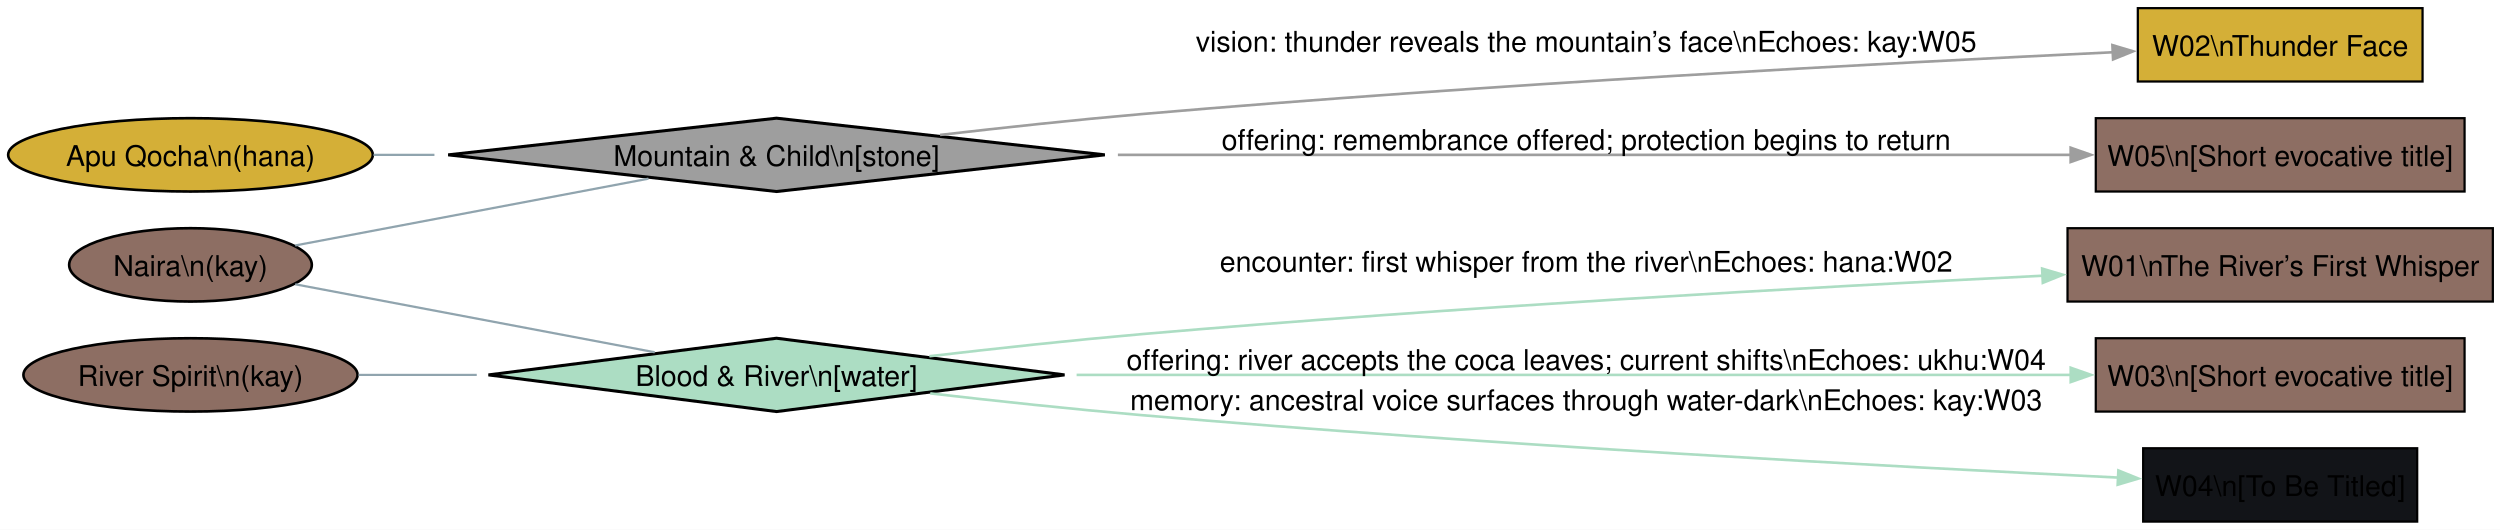
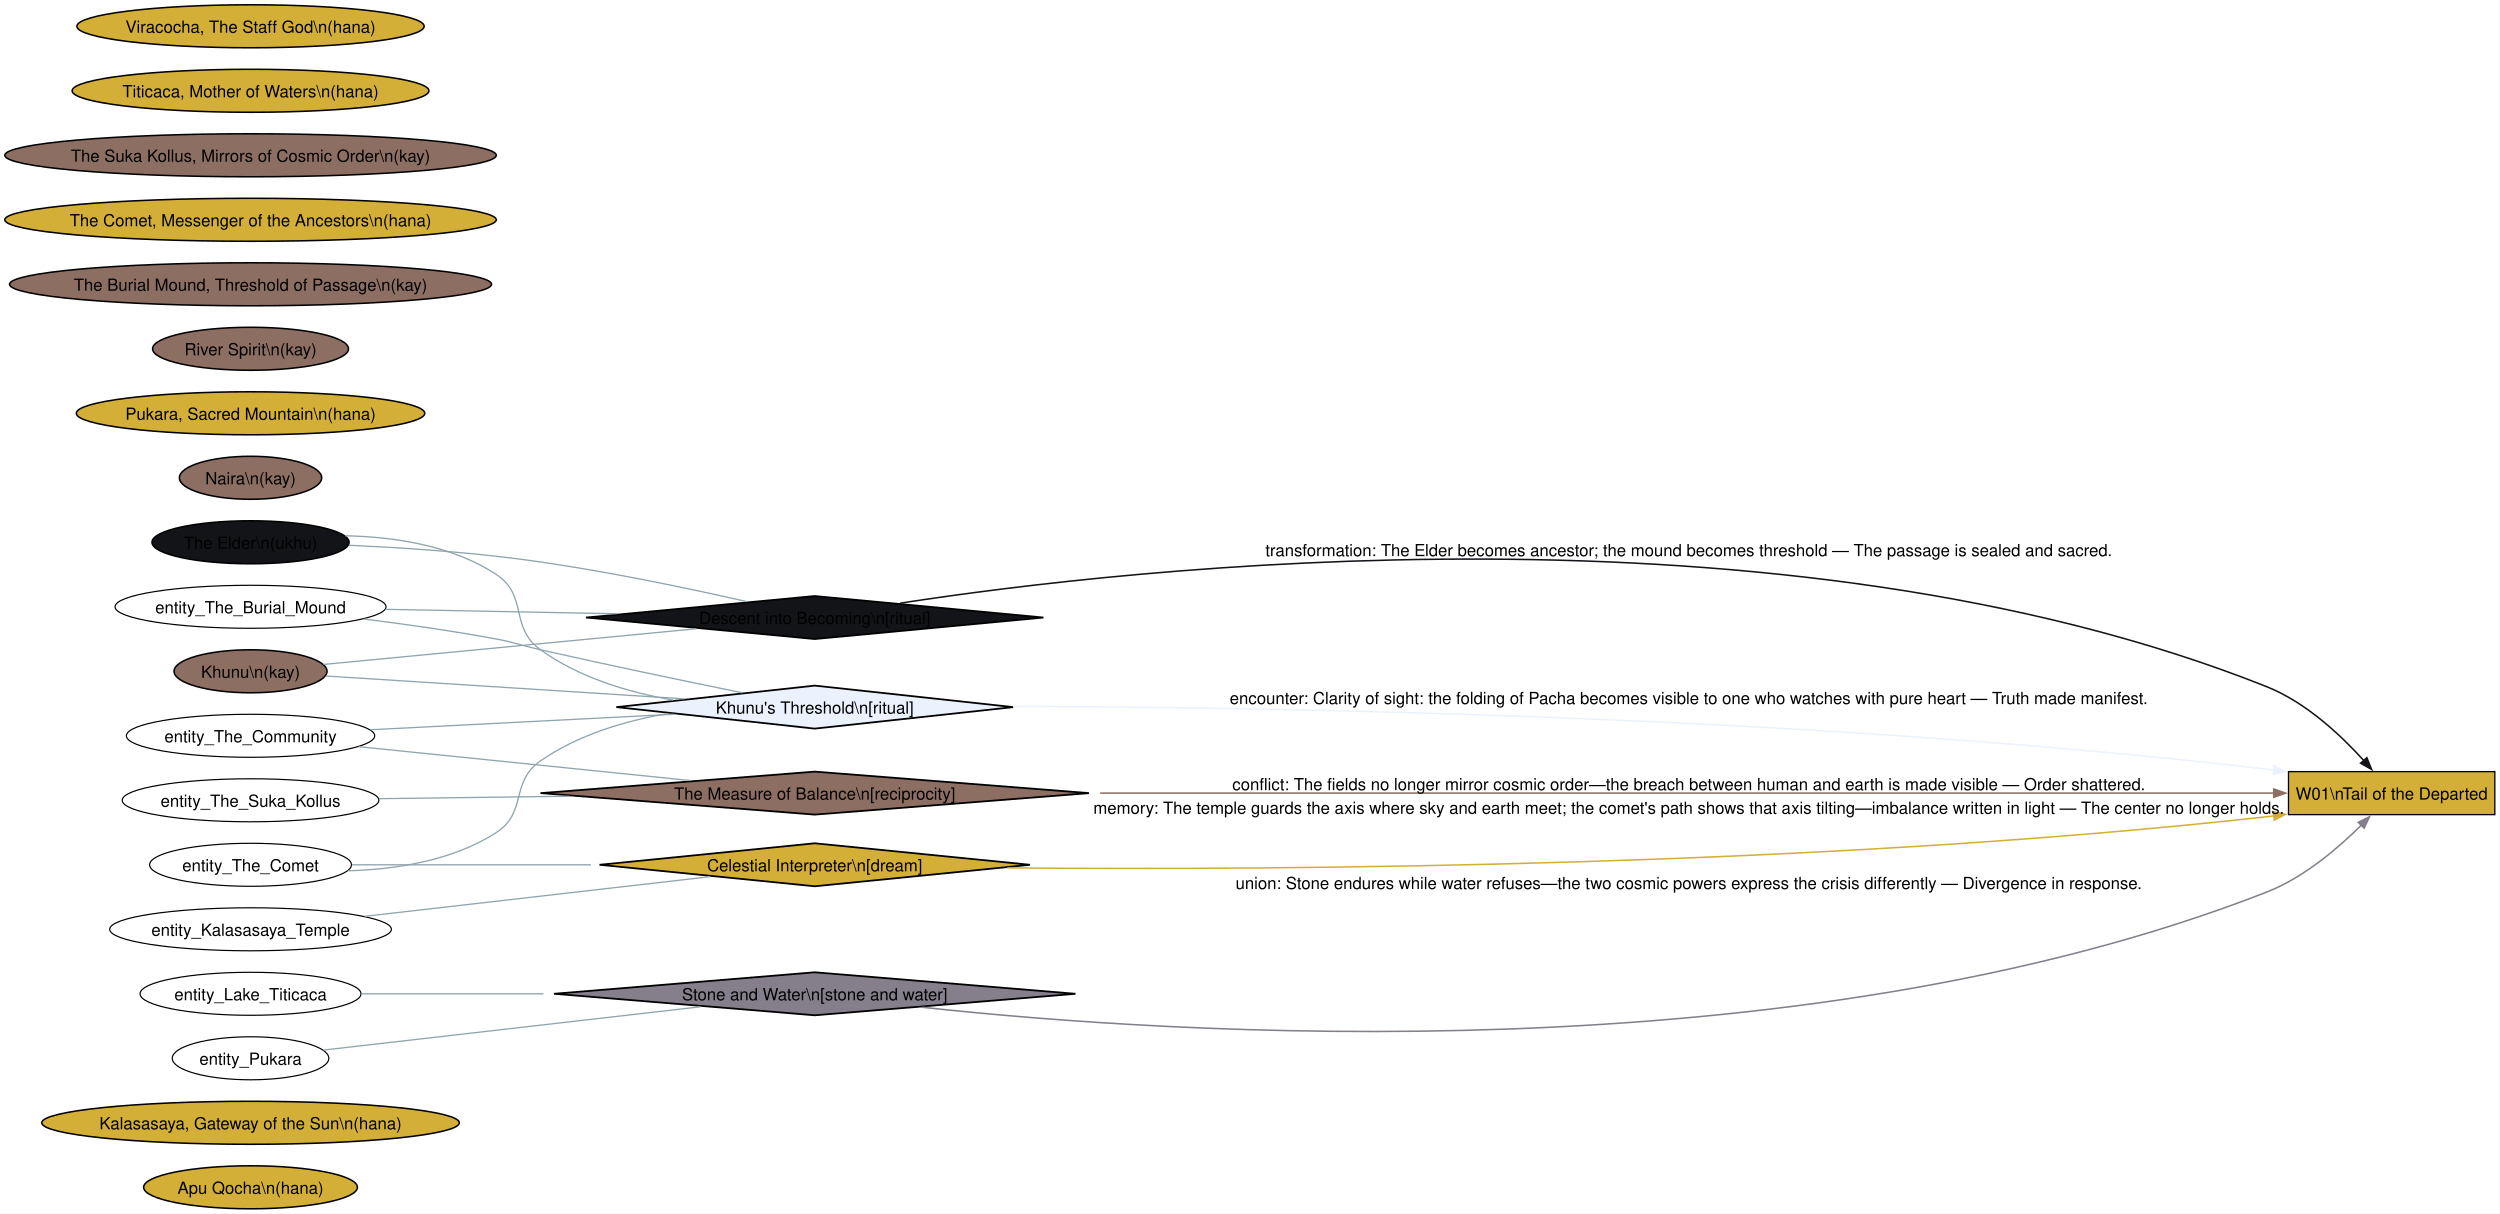
- <svg xmlns="http://www.w3.org/2000/svg" width="1227pt" height="260pt" viewBox="0.00 0.00 1227.00 260.00">
-   <g id="graph0" class="graph" transform="scale(1 1) rotate(0) translate(4 256)">
-     <polygon fill="white" stroke="none" points="-4,4 -4,-256 1223.49,-256 1223.49,4 -4,4" />
+ <svg xmlns="http://www.w3.org/2000/svg" width="2093pt" height="1016pt" viewBox="0.00 0.00 2093.00 1016.00">
+   <g id="graph0" class="graph" transform="scale(1 1) rotate(0) translate(4 1012)">
+     <polygon fill="white" stroke="none" points="-4,4 -4,-1012 2088.67,-1012 2088.67,4 -4,4" />
    <g id="node1" class="node">
-       <ellipse fill="#d4af37" stroke="black" stroke-width="1.3" cx="89.49" cy="-180" rx="89.49" ry="18" />
-       <text xml:space="preserve" text-anchor="middle" x="89.49" y="-174.57" font-family="Helvetica,sans-Serif" font-size="14.00">Apu Qocha\n(hana)</text>
+       <ellipse fill="#d4af37" stroke="black" stroke-width="1.3" cx="205.75" cy="-18" rx="89.49" ry="18" />
+       <text xml:space="preserve" text-anchor="middle" x="205.75" y="-12.57" font-family="Helvetica,sans-Serif" font-size="14.00">Apu Qocha\n(hana)</text>
+     </g>
+     <g id="node2" class="node">
+       <ellipse fill="#d4af37" stroke="black" stroke-width="1.3" cx="205.75" cy="-72" rx="174.81" ry="18" />
+       <text xml:space="preserve" text-anchor="middle" x="205.75" y="-66.58" font-family="Helvetica,sans-Serif" font-size="14.00">Kalasasaya, Gateway of the Sun\n(hana)</text>
+     </g>
+     <g id="node3" class="node">
+       <ellipse fill="#8d6e63" stroke="black" stroke-width="1.3" cx="205.75" cy="-450" rx="64.04" ry="18" />
+       <text xml:space="preserve" text-anchor="middle" x="205.75" y="-444.57" font-family="Helvetica,sans-Serif" font-size="14.00">Khunu\n(kay)</text>
+     </g>
+     <g id="node14" class="node">
+       <polygon fill="#ebf2fd" stroke="black" stroke-width="1.5" points="678.09,-438 512.02,-420 678.09,-402 844.16,-420 678.09,-438" />
+       <text xml:space="preserve" text-anchor="middle" x="678.09" y="-414.57" font-family="Helvetica,sans-Serif" font-size="14.00">Khunu's Threshold\n[ritual]</text>
+     </g>
+     <g id="edge1" class="edge">
+       <path fill="none" stroke="#90a4ae" stroke-width="1.1" d="M268.72,-446.05C345.05,-441.18 476.01,-432.83 569.03,-426.89" />
+     </g>
+     <g id="node18" class="node">
+       <polygon fill="#121418" stroke="black" stroke-width="1.5" points="678.09,-513 486.61,-495 678.09,-477 869.56,-495 678.09,-513" />
+       <text xml:space="preserve" text-anchor="middle" x="678.09" y="-489.57" font-family="Helvetica,sans-Serif" font-size="14.00">Descent into Becoming\n[ritual]</text>
+     </g>
+     <g id="edge9" class="edge">
+       <path fill="none" stroke="#90a4ae" stroke-width="1.1" d="M266.8,-455.74C345.55,-463.28 484.75,-476.6 578.93,-485.61" />
+     </g>
+     <g id="node4" class="node">
+       <ellipse fill="#8d6e63" stroke="black" stroke-width="1.3" cx="205.75" cy="-612" rx="59.55" ry="18" />
+       <text xml:space="preserve" text-anchor="middle" x="205.75" y="-606.58" font-family="Helvetica,sans-Serif" font-size="14.00">Naira\n(kay)</text>
+     </g>
+     <g id="node5" class="node">
+       <ellipse fill="#d4af37" stroke="black" stroke-width="1.3" cx="205.75" cy="-666" rx="145.87" ry="18" />
+       <text xml:space="preserve" text-anchor="middle" x="205.75" y="-660.58" font-family="Helvetica,sans-Serif" font-size="14.00">Pukara, Sacred Mountain\n(hana)</text>
+     </g>
+     <g id="node6" class="node">
+       <ellipse fill="#8d6e63" stroke="black" stroke-width="1.3" cx="205.75" cy="-720" rx="82" ry="18" />
+       <text xml:space="preserve" text-anchor="middle" x="205.75" y="-714.58" font-family="Helvetica,sans-Serif" font-size="14.00">River Spirit\n(kay)</text>
+     </g>
+     <g id="node7" class="node">
+       <ellipse fill="#8d6e63" stroke="black" stroke-width="1.3" cx="205.75" cy="-774" rx="201.76" ry="18" />
+       <text xml:space="preserve" text-anchor="middle" x="205.75" y="-768.58" font-family="Helvetica,sans-Serif" font-size="14.00">The Burial Mound, Threshold of Passage\n(kay)</text>
+     </g>
+     <g id="node8" class="node">
+       <ellipse fill="#d4af37" stroke="black" stroke-width="1.3" cx="205.75" cy="-828" rx="205.75" ry="18" />
+       <text xml:space="preserve" text-anchor="middle" x="205.75" y="-822.58" font-family="Helvetica,sans-Serif" font-size="14.00">The Comet, Messenger of the Ancestors\n(hana)</text>
+     </g>
+     <g id="node9" class="node">
+       <ellipse fill="#121418" stroke="black" stroke-width="1.3" cx="205.75" cy="-558" rx="82.5" ry="18" />
+       <text xml:space="preserve" text-anchor="middle" x="205.75" y="-552.58" font-family="Helvetica,sans-Serif" font-size="14.00">The Elder\n(ukhu)</text>
+     </g>
+     <g id="edge4" class="edge">
+       <path fill="none" stroke="#90a4ae" stroke-width="1.1" d="M284.86,-563.45C325.65,-562.61 374.6,-555.47 411.51,-531 438.57,-513.06 422.14,-486.96 448.51,-468 480.61,-444.92 521.41,-432.46 559.63,-425.87" />
+     </g>
+     <g id="edge7" class="edge">
+       <path fill="none" stroke="#90a4ae" stroke-width="1.1" d="M288.05,-555.53C330.61,-553.58 383.51,-550.11 430.51,-544 496.51,-535.42 571.38,-519.67 621.13,-508.34" />
    </g>
    <g id="node10" class="node">
-       <polygon fill="#9e9e9e" stroke="black" stroke-width="1.5" points="377.1,-198 215.97,-180 377.1,-162 538.24,-180 377.1,-198" />
-       <text xml:space="preserve" text-anchor="middle" x="377.1" y="-174.57" font-family="Helvetica,sans-Serif" font-size="14.00">Mountain &amp; Child\n[stone]</text>
+       <ellipse fill="#8d6e63" stroke="black" stroke-width="1.3" cx="205.75" cy="-882" rx="205.75" ry="18" />
+       <text xml:space="preserve" text-anchor="middle" x="205.75" y="-876.58" font-family="Helvetica,sans-Serif" font-size="14.00">The Suka Kollus, Mirrors of Cosmic Order\n(kay)</text>
+     </g>
+     <g id="node11" class="node">
+       <ellipse fill="#d4af37" stroke="black" stroke-width="1.3" cx="205.75" cy="-936" rx="149.37" ry="18" />
+       <text xml:space="preserve" text-anchor="middle" x="205.75" y="-930.58" font-family="Helvetica,sans-Serif" font-size="14.00">Titicaca, Mother of Waters\n(hana)</text>
+     </g>
+     <g id="node12" class="node">
+       <ellipse fill="#d4af37" stroke="black" stroke-width="1.3" cx="205.75" cy="-990" rx="145.37" ry="18" />
+       <text xml:space="preserve" text-anchor="middle" x="205.75" y="-984.58" font-family="Helvetica,sans-Serif" font-size="14.00">Viracocha, The Staff God\n(hana)</text>
+     </g>
+     <g id="node13" class="node">
+       <polygon fill="#d4af37" stroke="black" stroke-width="1.1" points="2084.67,-366 1911.92,-366 1911.92,-330 2084.67,-330 2084.67,-366" />
+       <text xml:space="preserve" text-anchor="middle" x="1998.3" y="-342.57" font-family="Helvetica,sans-Serif" font-size="14.00">W01\nTail of the Departed</text>
    </g>
    <g id="edge6" class="edge">
-       <path fill="none" stroke="#90a4ae" stroke-width="1.1" d="M179.29,-180C188.95,-180 199,-180 209.22,-180" />
+       <path fill="none" stroke="#ebf2fd" stroke-width="1.3" d="M844.76,-420.67C1079.18,-419.86 1520.73,-411.84 1893.92,-368 1895.8,-367.78 1897.69,-367.54 1899.6,-367.3" />
+       <polygon fill="#ebf2fd" stroke="#ebf2fd" stroke-width="1.3" points="1900.07,-370.76 1909.48,-365.89 1899.09,-363.83 1900.07,-370.76" />
+       <text xml:space="preserve" text-anchor="middle" x="1409.8" y="-422.57" font-family="Helvetica,sans-Serif" font-size="14.00">encounter: Clarity of sight: the folding of Pacha becomes visible to one who watches with pure heart — Truth made manifest.</text>
    </g>
-     <g id="node2" class="node">
-       <ellipse fill="#8d6e63" stroke="black" stroke-width="1.3" cx="89.49" cy="-126" rx="59.55" ry="18" />
-       <text xml:space="preserve" text-anchor="middle" x="89.49" y="-120.58" font-family="Helvetica,sans-Serif" font-size="14.00">Naira\n(kay)</text>
-     </g>
-     <g id="node9" class="node">
-       <polygon fill="#acddc3" stroke="black" stroke-width="1.5" points="377.1,-90 235.73,-72 377.1,-54 518.48,-72 377.1,-90" />
-       <text xml:space="preserve" text-anchor="middle" x="377.1" y="-66.58" font-family="Helvetica,sans-Serif" font-size="14.00">Blood &amp; River\n[water]</text>
-     </g>
-     <g id="edge1" class="edge">
-       <path fill="none" stroke="#90a4ae" stroke-width="1.1" d="M140.89,-116.47C190.22,-107.14 265.32,-92.95 317.33,-83.11" />
-     </g>
-     <g id="edge7" class="edge">
-       <path fill="none" stroke="#90a4ae" stroke-width="1.1" d="M140.89,-135.53C189.26,-144.67 262.4,-158.5 314.26,-168.31" />
-     </g>
-     <g id="node3" class="node">
-       <ellipse fill="#8d6e63" stroke="black" stroke-width="1.3" cx="89.49" cy="-72" rx="82" ry="18" />
-       <text xml:space="preserve" text-anchor="middle" x="89.49" y="-66.58" font-family="Helvetica,sans-Serif" font-size="14.00">River Spirit\n(kay)</text>
+     <g id="node15" class="node">
+       <ellipse fill="none" stroke="black" cx="205.75" cy="-288" rx="84.5" ry="18" />
+       <text xml:space="preserve" text-anchor="middle" x="205.75" y="-282.57" font-family="Helvetica,sans-Serif" font-size="14.00">entity_The_Comet</text>
    </g>
    <g id="edge2" class="edge">
-       <path fill="none" stroke="#90a4ae" stroke-width="1.1" d="M171.95,-72C190.17,-72 210.04,-72 229.99,-72" />
+       <path fill="none" stroke="#90a4ae" stroke-width="1.1" d="M287.14,-282.93C327.36,-284.1 375.09,-291.42 411.51,-315 437.8,-332.03 422.76,-357.15 448.51,-375 479.5,-396.49 518.24,-408.3 554.98,-414.62" />
    </g>
-     <g id="node4" class="node">
-       <polygon fill="#8d6e63" stroke="black" stroke-width="1.1" points="1219.49,-144 1010.74,-144 1010.74,-108 1219.49,-108 1219.49,-144" />
-       <text xml:space="preserve" text-anchor="middle" x="1115.11" y="-120.58" font-family="Helvetica,sans-Serif" font-size="14.00">W01\nThe River’s First Whisper</text>
+     <g id="node24" class="node">
+       <polygon fill="#d4af37" stroke="black" stroke-width="1.5" points="678.09,-306 497.9,-288 678.09,-270 858.27,-288 678.09,-306" />
+       <text xml:space="preserve" text-anchor="middle" x="678.09" y="-282.57" font-family="Helvetica,sans-Serif" font-size="14.00">Celestial Interpreter\n[dream]</text>
    </g>
-     <g id="node5" class="node">
-       <polygon fill="#d4af37" stroke="black" stroke-width="1.1" points="1184.99,-252 1045.24,-252 1045.24,-216 1184.99,-216 1184.99,-252" />
-       <text xml:space="preserve" text-anchor="middle" x="1115.11" y="-228.57" font-family="Helvetica,sans-Serif" font-size="14.00">W02\nThunder Face</text>
+     <g id="edge17" class="edge">
+       <path fill="none" stroke="#90a4ae" stroke-width="1.1" d="M290.57,-288C346.16,-288 421.38,-288 490.68,-288" />
    </g>
-     <g id="node6" class="node">
-       <polygon fill="#8d6e63" stroke="black" stroke-width="1.1" points="1205.61,-90 1024.61,-90 1024.61,-54 1205.61,-54 1205.61,-90" />
-       <text xml:space="preserve" text-anchor="middle" x="1115.11" y="-66.58" font-family="Helvetica,sans-Serif" font-size="14.00">W03\n[Short evocative title]</text>
-     </g>
-     <g id="node7" class="node">
-       <polygon fill="#121418" stroke="black" stroke-width="1.1" points="1182.36,-36 1047.86,-36 1047.86,0 1182.36,0 1182.36,-36" />
-       <text xml:space="preserve" text-anchor="middle" x="1115.11" y="-12.57" font-family="Helvetica,sans-Serif" font-size="14.00">W04\n[To Be Titled]</text>
-     </g>
-     <g id="node8" class="node">
-       <polygon fill="#8d6e63" stroke="black" stroke-width="1.1" points="1205.61,-198 1024.61,-198 1024.61,-162 1205.61,-162 1205.61,-198" />
-       <text xml:space="preserve" text-anchor="middle" x="1115.11" y="-174.57" font-family="Helvetica,sans-Serif" font-size="14.00">W05\n[Short evocative title]</text>
+     <g id="node16" class="node">
+       <ellipse fill="none" stroke="black" cx="205.75" cy="-396" rx="103.96" ry="18" />
+       <text xml:space="preserve" text-anchor="middle" x="205.75" y="-390.57" font-family="Helvetica,sans-Serif" font-size="14.00">entity_The_Community</text>
    </g>
    <g id="edge3" class="edge">
-       <path fill="none" stroke="#acddc3" stroke-width="1.3" d="M452.12,-81.16C484.1,-84.9 521.98,-89.03 556.24,-92 709.01,-105.22 885.76,-115.08 998.66,-120.68" />
-       <polygon fill="#acddc3" stroke="#acddc3" stroke-width="1.3" points="998.28,-124.17 1008.44,-121.16 998.62,-117.18 998.28,-124.17" />
-       <text xml:space="preserve" text-anchor="middle" x="774.49" y="-122.65" font-family="Helvetica,sans-Serif" font-size="14.00">encounter: first whisper from the river\nEchoes: hana:W02</text>
+       <path fill="none" stroke="#90a4ae" stroke-width="1.1" d="M305.92,-401.06C380.18,-404.85 481.98,-410.04 560.2,-414.04" />
    </g>
-     <g id="edge4" class="edge">
-       <path fill="none" stroke="#acddc3" stroke-width="1.3" d="M524.4,-72C668.77,-72 885.73,-72 1012.31,-72" />
-       <polygon fill="#acddc3" stroke="#acddc3" stroke-width="1.3" points="1012.31,-75.5 1022.31,-72 1012.31,-68.5 1012.31,-75.5" />
-       <text xml:space="preserve" text-anchor="middle" x="774.49" y="-74.45" font-family="Helvetica,sans-Serif" font-size="14.00">offering: river accepts the coca leaves; current shifts\nEchoes: ukhu:W04</text>
+     <g id="node19" class="node">
+       <polygon fill="#8d6e63" stroke="black" stroke-width="1.5" points="678.09,-366 448.51,-348 678.09,-330 907.67,-348 678.09,-366" />
+       <text xml:space="preserve" text-anchor="middle" x="678.09" y="-342.57" font-family="Helvetica,sans-Serif" font-size="14.00">The Measure of Balance\n[reciprocity]</text>
+     </g>
+     <g id="edge11" class="edge">
+       <path fill="none" stroke="#90a4ae" stroke-width="1.1" d="M296.33,-386.86C375.49,-378.78 490.93,-367 573.93,-358.53" />
+     </g>
+     <g id="node17" class="node">
+       <ellipse fill="none" stroke="black" cx="205.75" cy="-504" rx="113.44" ry="18" />
+       <text xml:space="preserve" text-anchor="middle" x="205.75" y="-498.57" font-family="Helvetica,sans-Serif" font-size="14.00">entity_The_Burial_Mound</text>
    </g>
    <g id="edge5" class="edge">
-       <path fill="none" stroke="#acddc3" stroke-width="1.3" d="M452.56,-62.92C484.45,-59.24 522.14,-55.19 556.24,-52.25 727,-37.55 927.69,-26.83 1035.73,-21.6" />
-       <polygon fill="#acddc3" stroke="#acddc3" stroke-width="1.3" points="1035.7,-25.1 1045.52,-21.13 1035.36,-18.11 1035.7,-25.1" />
-       <text xml:space="preserve" text-anchor="middle" x="774.49" y="-54.7" font-family="Helvetica,sans-Serif" font-size="14.00">memory: ancestral voice surfaces through water-dark\nEchoes: kay:W03</text>
+       <path fill="none" stroke="#90a4ae" stroke-width="1.1" d="M300.61,-493.77C335.55,-489.4 375.47,-483.74 411.51,-477 428.14,-473.89 432,-471.74 448.51,-468 505.65,-455.05 571.11,-441.43 617.3,-432.02" />
    </g>
    <g id="edge8" class="edge">
-       <path fill="none" stroke="#9e9e9e" stroke-width="1.3" d="M457.38,-189.78C488.21,-193.35 523.84,-197.2 556.24,-200 725.59,-214.66 924.4,-225.18 1033.05,-230.36" />
-       <polygon fill="#9e9e9e" stroke="#9e9e9e" stroke-width="1.3" points="1032.77,-233.85 1042.92,-230.82 1033.1,-226.85 1032.77,-233.85" />
-       <text xml:space="preserve" text-anchor="middle" x="774.49" y="-230.65" font-family="Helvetica,sans-Serif" font-size="14.00">vision: thunder reveals the mountain’s face\nEchoes: kay:W05</text>
+       <path fill="none" stroke="#90a4ae" stroke-width="1.1" d="M318.81,-501.86C376.69,-500.75 448.41,-499.38 512.45,-498.15" />
    </g>
-     <g id="edge9" class="edge">
-       <path fill="none" stroke="#9e9e9e" stroke-width="1.3" d="M544.66,-180C688.5,-180 891.69,-180 1012.46,-180" />
-       <polygon fill="#9e9e9e" stroke="#9e9e9e" stroke-width="1.3" points="1012.28,-183.5 1022.28,-180 1012.28,-176.5 1012.28,-183.5" />
-       <text xml:space="preserve" text-anchor="middle" x="774.49" y="-182.45" font-family="Helvetica,sans-Serif" font-size="14.00">offering: remembrance offered; protection begins to return</text>
+     <g id="edge10" class="edge">
+       <path fill="none" stroke="#121418" stroke-width="1.3" d="M749.55,-507.01C941.58,-536.57 1486.92,-599.21 1893.92,-437 1926.5,-424.02 1955.98,-396.27 1975.04,-375.19" />
+       <polygon fill="#121418" stroke="#121418" stroke-width="1.3" points="1977.54,-377.65 1981.5,-367.82 1972.28,-373.03 1977.54,-377.65" />
+       <text xml:space="preserve" text-anchor="middle" x="1409.8" y="-546.38" font-family="Helvetica,sans-Serif" font-size="14.00">transformation: The Elder becomes ancestor; the mound becomes threshold — The passage is sealed and sacred.</text>
+     </g>
+     <g id="edge13" class="edge">
+       <path fill="none" stroke="#8d6e63" stroke-width="1.3" d="M917.04,-348C1210.03,-348 1694.07,-348 1899.86,-348" />
+       <polygon fill="#8d6e63" stroke="#8d6e63" stroke-width="1.3" points="1899.56,-351.5 1909.56,-348 1899.56,-344.5 1899.56,-351.5" />
+       <text xml:space="preserve" text-anchor="middle" x="1409.8" y="-350.45" font-family="Helvetica,sans-Serif" font-size="14.00">conflict: The fields no longer mirror cosmic order—the breach between human and earth is made visible — Order shattered.</text>
+     </g>
+     <g id="node20" class="node">
+       <ellipse fill="none" stroke="black" cx="205.75" cy="-342" rx="107.45" ry="18" />
+       <text xml:space="preserve" text-anchor="middle" x="205.75" y="-336.57" font-family="Helvetica,sans-Serif" font-size="14.00">entity_The_Suka_Kollus</text>
+     </g>
+     <g id="edge12" class="edge">
+       <path fill="none" stroke="#90a4ae" stroke-width="1.1" d="M313.19,-343.36C360.34,-343.96 417.47,-344.69 472.35,-345.39" />
+     </g>
+     <g id="node21" class="node">
+       <polygon fill="#847f8b" stroke="black" stroke-width="1.5" points="678.09,-198 459.8,-180 678.09,-162 896.38,-180 678.09,-198" />
+       <text xml:space="preserve" text-anchor="middle" x="678.09" y="-174.57" font-family="Helvetica,sans-Serif" font-size="14.00">Stone and Water\n[stone and water]</text>
+     </g>
+     <g id="edge16" class="edge">
+       <path fill="none" stroke="#847f8b" stroke-width="1.3" d="M768.02,-168.74C974.28,-146.27 1497.86,-110.47 1893.92,-265.25 1924.74,-277.3 1953.59,-301.96 1972.94,-321.24" />
+       <polygon fill="#847f8b" stroke="#847f8b" stroke-width="1.3" points="1970.27,-323.52 1979.76,-328.25 1975.29,-318.64 1970.27,-323.52" />
+       <text xml:space="preserve" text-anchor="middle" x="1409.8" y="-267.7" font-family="Helvetica,sans-Serif" font-size="14.00">union: Stone endures while water refuses—the two cosmic powers express the crisis differently — Divergence in response.</text>
+     </g>
+     <g id="node22" class="node">
+       <ellipse fill="none" stroke="black" cx="205.75" cy="-126" rx="65.53" ry="18" />
+       <text xml:space="preserve" text-anchor="middle" x="205.75" y="-120.58" font-family="Helvetica,sans-Serif" font-size="14.00">entity_Pukara</text>
+     </g>
+     <g id="edge14" class="edge">
+       <path fill="none" stroke="#90a4ae" stroke-width="1.1" d="M266.8,-132.89C346.54,-142.05 488.26,-158.32 582.46,-169.14" />
+     </g>
+     <g id="node23" class="node">
+       <ellipse fill="none" stroke="black" cx="205.75" cy="-180" rx="92.48" ry="18" />
+       <text xml:space="preserve" text-anchor="middle" x="205.75" y="-174.57" font-family="Helvetica,sans-Serif" font-size="14.00">entity_Lake_Titicaca</text>
+     </g>
+     <g id="edge15" class="edge">
+       <path fill="none" stroke="#90a4ae" stroke-width="1.1" d="M298.55,-180C342.4,-180 396.99,-180 450.95,-180" />
+     </g>
+     <g id="edge19" class="edge">
+       <path fill="none" stroke="#d4af37" stroke-width="1.3" d="M839.34,-285.39C1072.29,-283.4 1517.72,-286.34 1893.92,-328.25 1895.8,-328.46 1897.69,-328.68 1899.6,-328.92" />
+       <polygon fill="#d4af37" stroke="#d4af37" stroke-width="1.3" points="1899.1,-332.39 1909.48,-330.28 1900.05,-325.45 1899.1,-332.39" />
+       <text xml:space="preserve" text-anchor="middle" x="1409.8" y="-330.7" font-family="Helvetica,sans-Serif" font-size="14.00">memory: The temple guards the axis where sky and earth meet; the comet's path shows that axis tilting—imbalance written in light — The center no longer holds.</text>
+     </g>
+     <g id="node25" class="node">
+       <ellipse fill="none" stroke="black" cx="205.75" cy="-234" rx="117.93" ry="18" />
+       <text xml:space="preserve" text-anchor="middle" x="205.75" y="-228.57" font-family="Helvetica,sans-Serif" font-size="14.00">entity_Kalasasaya_Temple</text>
+     </g>
+     <g id="edge18" class="edge">
+       <path fill="none" stroke="#90a4ae" stroke-width="1.1" d="M301.37,-244.86C385.87,-254.56 508.61,-268.66 590.55,-278.06" />
    </g>
  </g>
</svg>
